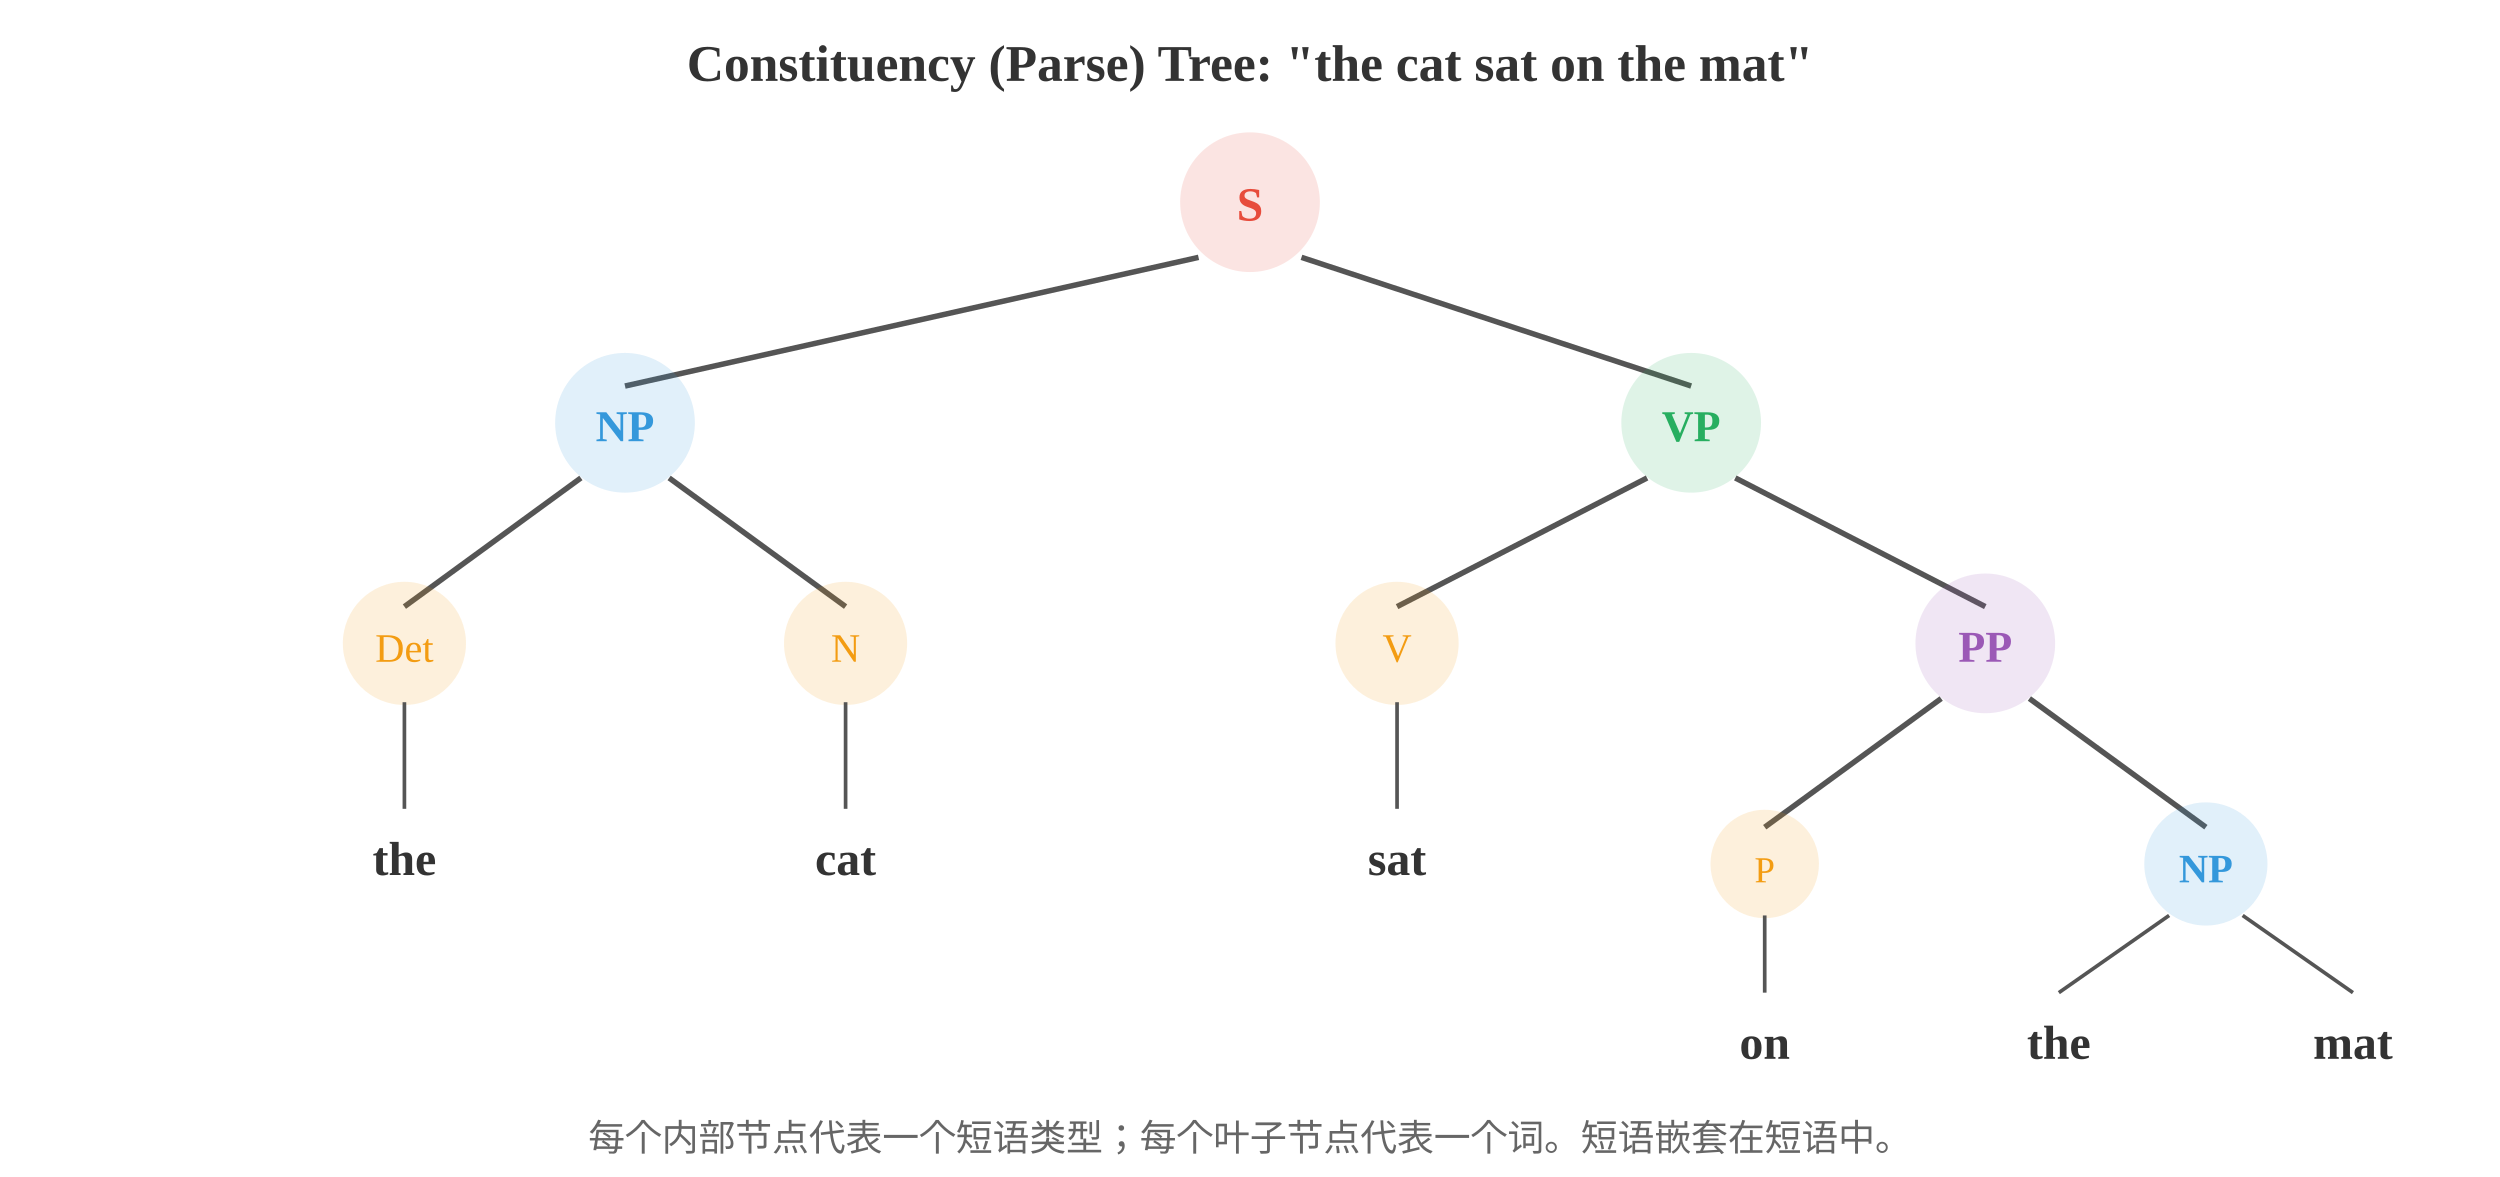
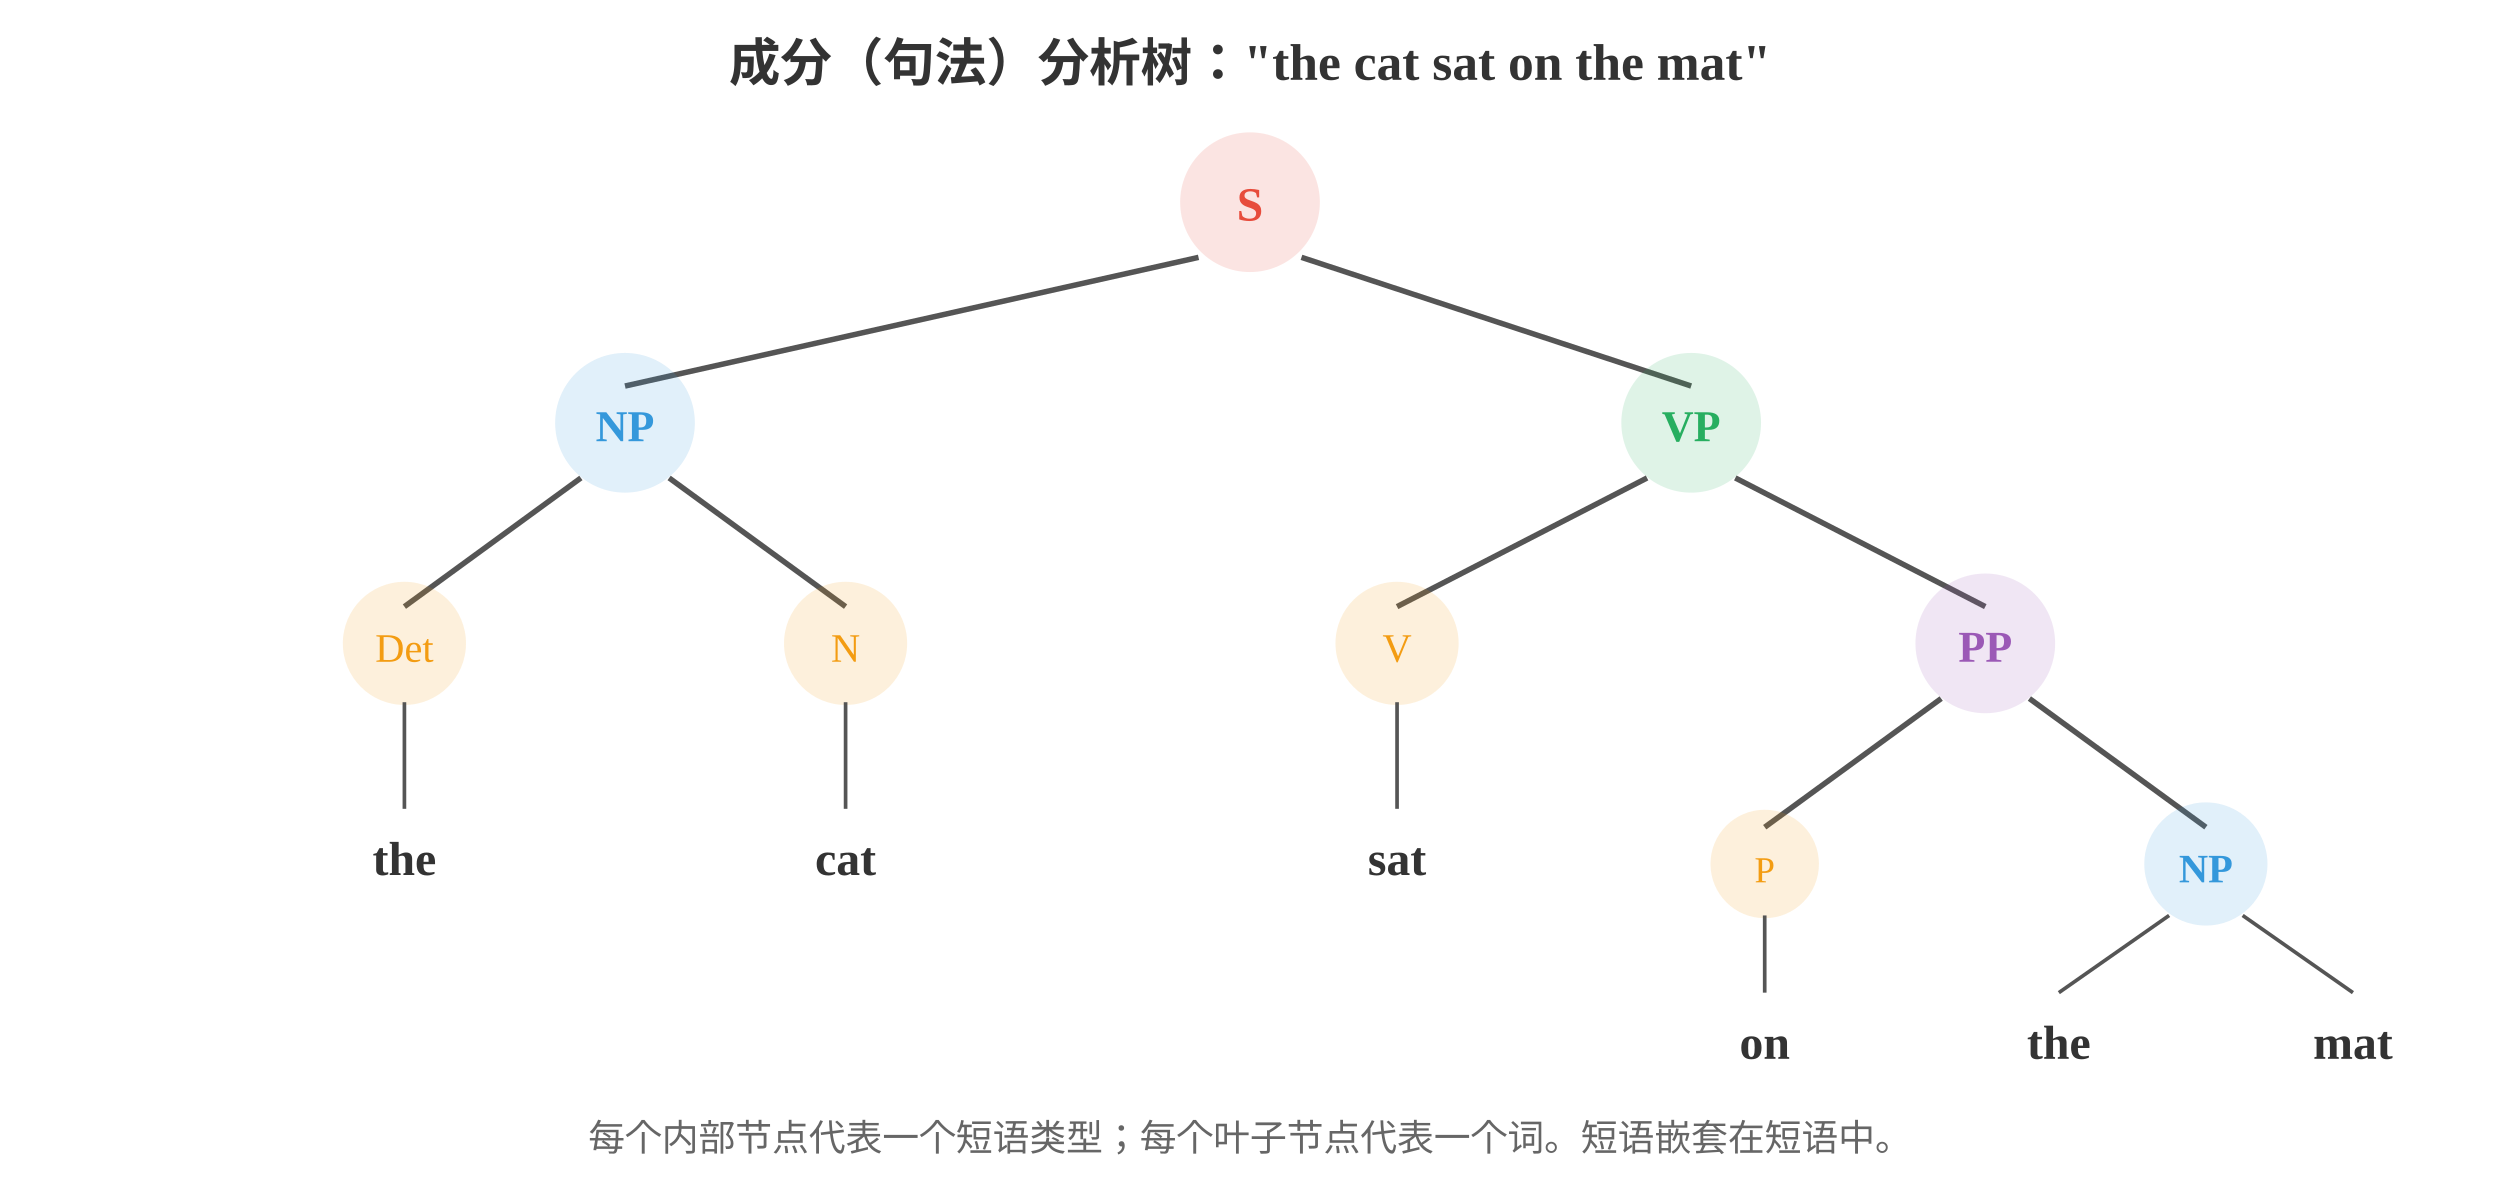
<svg xmlns="http://www.w3.org/2000/svg" width="680" height="320">
-   <text x="340" y="22" fill="#333" font-size="14" font-weight="bold" text-anchor="middle">Constituency (Parse) Tree: "the cat sat on the mat"</text>
+   <text x="340" y="22" fill="#333" font-size="14" font-weight="bold" text-anchor="middle">成分（句法）分析树："the cat sat on the mat"</text>
  <circle cx="340" cy="55" r="18" fill="#e74c3c" opacity="0.15" stroke="#e74c3c" stroke-width="2" />
  <text x="340" y="60" fill="#e74c3c" font-size="13" text-anchor="middle" font-weight="bold">S</text>
  <line x1="326" y1="70" x2="170" y2="105" stroke="#555" stroke-width="1.5" />
  <line x1="354" y1="70" x2="460" y2="105" stroke="#555" stroke-width="1.5" />
  <circle cx="170" cy="115" r="18" fill="#3498db" opacity="0.15" stroke="#3498db" stroke-width="2" />
  <text x="170" y="120" fill="#3498db" font-size="12" text-anchor="middle" font-weight="bold">NP</text>
  <line x1="158" y1="130" x2="110" y2="165" stroke="#555" stroke-width="1.5" />
  <line x1="182" y1="130" x2="230" y2="165" stroke="#555" stroke-width="1.5" />
  <circle cx="110" cy="175" r="16" fill="#f39c12" opacity="0.15" stroke="#f39c12" stroke-width="1.5" />
  <text x="110" y="180" fill="#f39c12" font-size="11" text-anchor="middle">Det</text>
  <line x1="110" y1="191" x2="110" y2="220" stroke="#555" stroke-width="1" />
  <text x="110" y="238" fill="#333" font-size="13" text-anchor="middle" font-weight="bold">the</text>
  <circle cx="230" cy="175" r="16" fill="#f39c12" opacity="0.15" stroke="#f39c12" stroke-width="1.5" />
  <text x="230" y="180" fill="#f39c12" font-size="11" text-anchor="middle">N</text>
  <line x1="230" y1="191" x2="230" y2="220" stroke="#555" stroke-width="1" />
  <text x="230" y="238" fill="#333" font-size="13" text-anchor="middle" font-weight="bold">cat</text>
  <circle cx="460" cy="115" r="18" fill="#27ae60" opacity="0.15" stroke="#27ae60" stroke-width="2" />
  <text x="460" y="120" fill="#27ae60" font-size="12" text-anchor="middle" font-weight="bold">VP</text>
  <line x1="448" y1="130" x2="380" y2="165" stroke="#555" stroke-width="1.5" />
  <line x1="472" y1="130" x2="540" y2="165" stroke="#555" stroke-width="1.5" />
  <circle cx="380" cy="175" r="16" fill="#f39c12" opacity="0.15" stroke="#f39c12" stroke-width="1.5" />
  <text x="380" y="180" fill="#f39c12" font-size="11" text-anchor="middle">V</text>
  <line x1="380" y1="191" x2="380" y2="220" stroke="#555" stroke-width="1" />
  <text x="380" y="238" fill="#333" font-size="13" text-anchor="middle" font-weight="bold">sat</text>
  <circle cx="540" cy="175" r="18" fill="#9b59b6" opacity="0.15" stroke="#9b59b6" stroke-width="2" />
  <text x="540" y="180" fill="#9b59b6" font-size="12" text-anchor="middle" font-weight="bold">PP</text>
  <line x1="528" y1="190" x2="480" y2="225" stroke="#555" stroke-width="1.5" />
  <line x1="552" y1="190" x2="600" y2="225" stroke="#555" stroke-width="1.5" />
  <circle cx="480" cy="235" r="14" fill="#f39c12" opacity="0.15" stroke="#f39c12" stroke-width="1.5" />
  <text x="480" y="240" fill="#f39c12" font-size="10" text-anchor="middle">P</text>
  <line x1="480" y1="249" x2="480" y2="270" stroke="#555" stroke-width="1" />
  <text x="480" y="288" fill="#333" font-size="13" text-anchor="middle" font-weight="bold">on</text>
  <circle cx="600" cy="235" r="16" fill="#3498db" opacity="0.15" stroke="#3498db" stroke-width="1.5" />
  <text x="600" y="240" fill="#3498db" font-size="11" text-anchor="middle" font-weight="bold">NP</text>
  <line x1="590" y1="249" x2="560" y2="270" stroke="#555" stroke-width="1" />
  <line x1="610" y1="249" x2="640" y2="270" stroke="#555" stroke-width="1" />
  <text x="560" y="288" fill="#333" font-size="13" text-anchor="middle" font-weight="bold">the</text>
  <text x="640" y="288" fill="#333" font-size="13" text-anchor="middle" font-weight="bold">mat</text>
  <text x="340" y="313" fill="#666" font-size="10" text-anchor="middle">每个内部节点代表一个短语类型；每个叶子节点代表一个词。短语嵌套在短语中。</text>
</svg>
